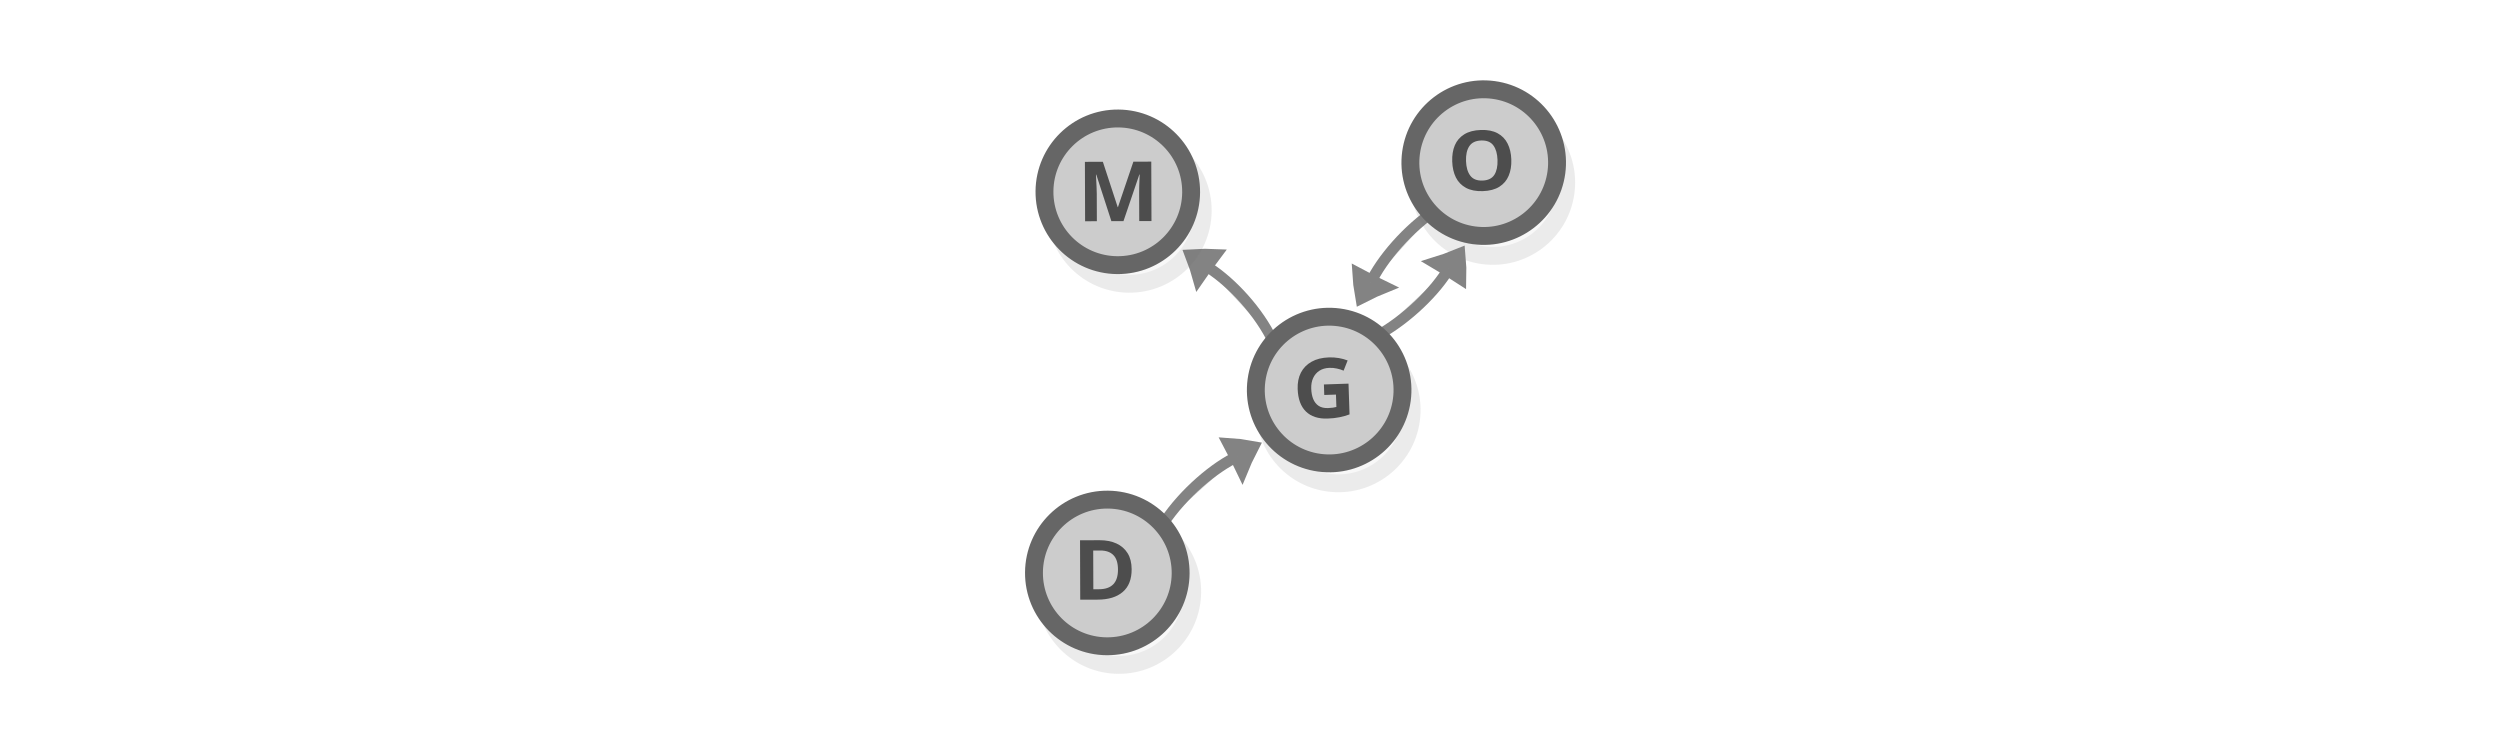
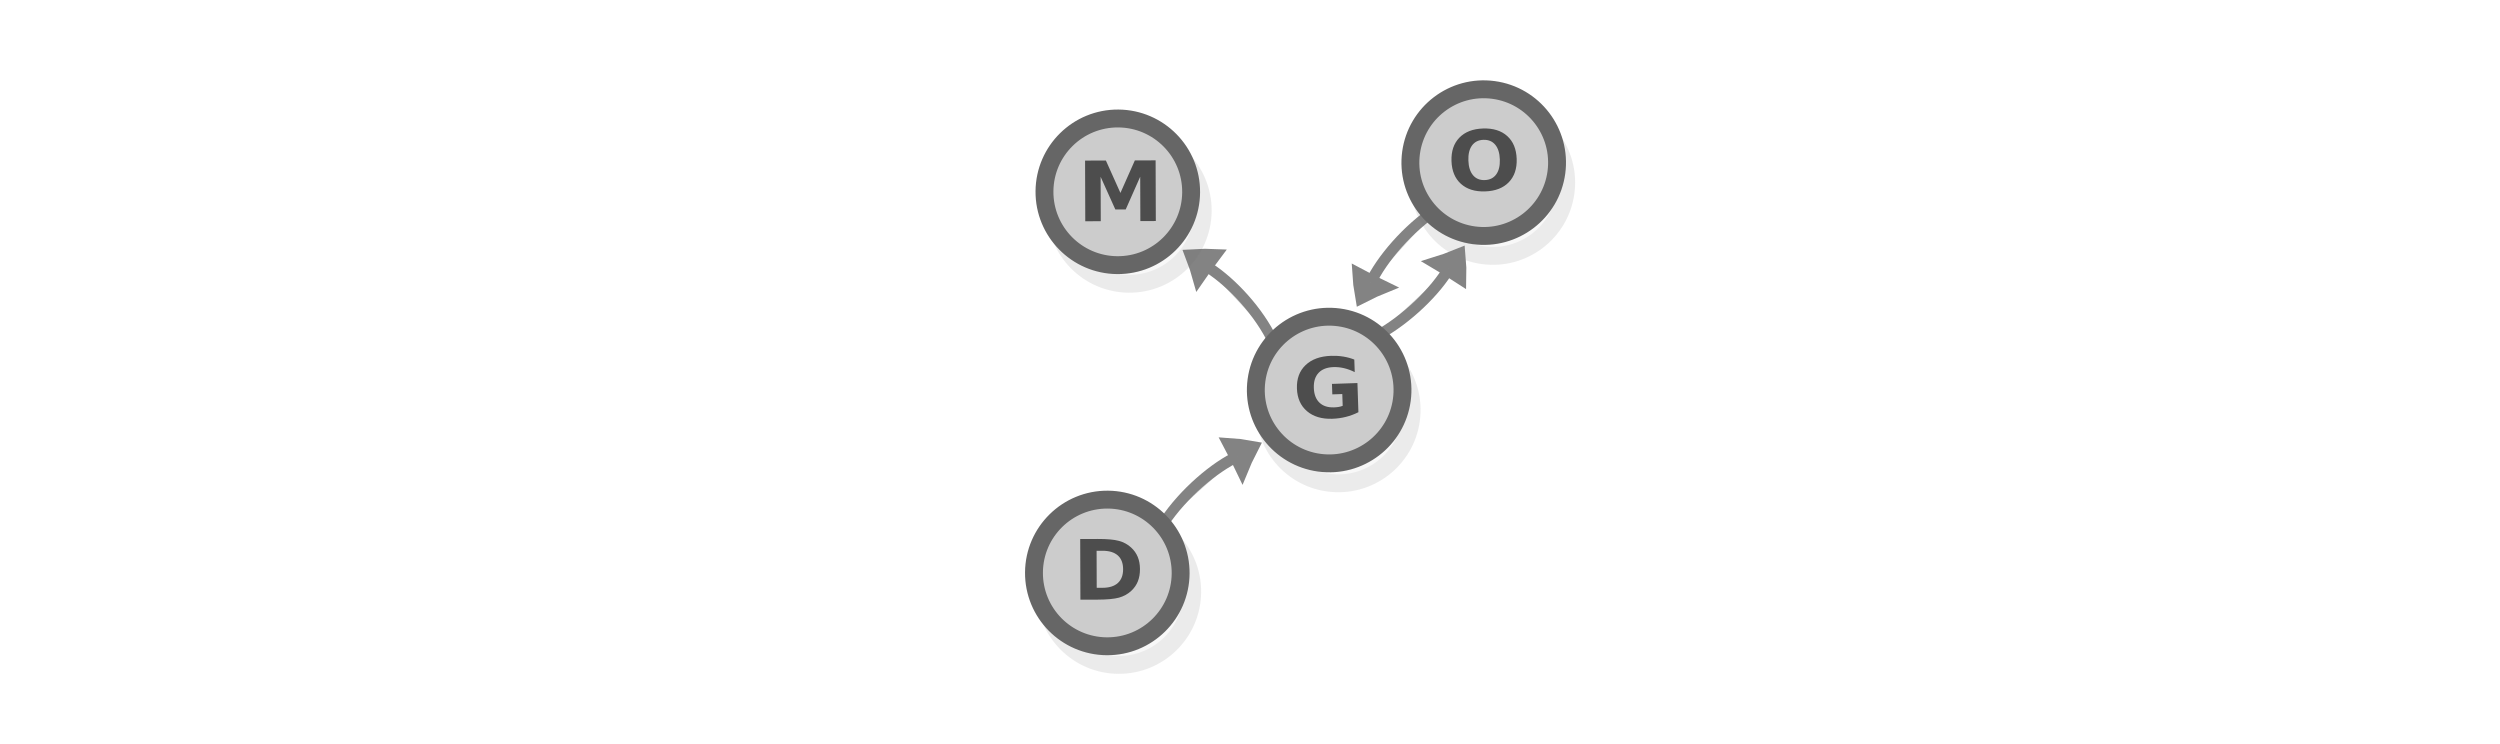
<svg xmlns="http://www.w3.org/2000/svg" viewBox="0 0 595.3 177" version="1.1" id="svg3397">
  <defs id="defs3401" />
  <g id="g2760-8" transform="translate(392.1839,2.49284)">
    <g id="g2760-0" transform="matrix(0.5806527,0.5806527,-0.5806527,0.5806527,42.03677,-23.94394)">
      <g style="display:inline;fill:#dddddd;stroke:#838383;stroke-width:6.389;stroke-miterlimit:10" id="g1482-7-0-7-0-1" transform="matrix(-0.2579681,-6.3437123e-4,0.02501629,0.3596277,18.5041,119.1421)">
        <path style="stroke-width:35.526" id="path1478-7-9-4-2-0" transform="matrix(0.4768,-0.02932,0.03214,0.42867,147.58,197.367)" d="m 315.1,101.79 c 10.682,-4.135 21.77,-7.738 33.127,-11.074 -8.518,-8.139 -17.577,-16.01 -27.178,-23.616 -2.04,12.119 -3.103,21.663 -5.949,34.69 z" />
        <path style="stroke-width:10.649;paint-order:markers fill stroke" id="path1480-1-3-3-4-6" transform="matrix(0.89574,0,0,0.81736,18.384,154.236)" d="m 197.036,89.49 c 39.237,-9.724 89.303,-9.828 120.462,-3.317" />
      </g>
      <g id="g2760-3" transform="matrix(0.8643859,0,0,0.8643859,-131.7672,128.8609)">
        <g id="g2749-2" style="fill:#cccccc;stroke:#666666" transform="rotate(-44.54511,52.72738,84.30643)">
-           <circle cx="55.441" cy="90.581" r="24.6" id="circle3369-33-0" style="opacity:0.13;fill:#cccccc;stroke:#666666;stroke-width:6;stroke-miterlimit:10" />
-           <circle fill="#d71920" stroke="#be1e2d" cx="51.508" cy="84.367" r="24.6" id="circle3383-85-6" style="fill:#cccccc;stroke:#666666;stroke-width:6;stroke-miterlimit:10" />
+           <path style="opacity:0.13;fill:#cccccc;stroke:#666666;stroke-width:6;stroke-miterlimit:10" d="m 80.041,90.581 a 24.6,24.6 0 0 1 -24.6,24.6 24.6,24.6 0 0 1 -24.6,-24.6 24.6,24.6 0 0 1 24.6,-24.6 24.6,24.6 0 0 1 24.6,24.6 z" id="circle3369-33-0" />
+           <path style="fill:#cccccc;stroke:#666666;stroke-width:6;stroke-miterlimit:10" d="m 76.108,84.367 a 24.6,24.6 0 0 1 -24.6,24.6 24.6,24.6 0 0 1 -24.6,-24.6 24.6,24.6 0 0 1 24.6,-24.6 24.6,24.6 0 0 1 24.6,24.6 z" id="circle3383-85-6" />
        </g>
-         <text xml:space="preserve" style="font-style:normal;font-weight:normal;font-size:28.543px;line-height:1.25;font-family:sans-serif;fill:#4d4d4d;fill-opacity:1;stroke:none;stroke-width:0.714" x="-36.677" y="109.088" id="text2753-15" transform="matrix(0.7204595,-0.7252605,0.6939862,0.6893922,0,0)">
-           <tspan id="tspan2751-54" x="-36.677" y="109.088" style="font-style:normal;font-variant:normal;font-weight:bold;font-stretch:normal;font-family:sans-serif;-inkscape-font-specification:'sans-serif Bold';fill:#4d4d4d;stroke-width:0.714">M</tspan>
-         </text>
+         <g aria-label="M" transform="matrix(0.7204595,-0.7252605,0.6939862,0.6893922,0,0)" style="font-style:normal;font-weight:normal;font-size:28.543px;line-height:1.25;font-family:sans-serif;fill:#4d4d4d;fill-opacity:1;stroke:none;stroke-width:0.714" id="text2753-15">
+           <path d="m -34.057,88.28 h 6.829 l 4.739,11.136 4.766,-11.136 h 6.815 v 20.808 h -5.073 V 93.868 l -4.794,11.219 h -3.401 l -4.794,-11.219 v 15.219 h -5.087 z" style="font-style:normal;font-variant:normal;font-weight:bold;font-stretch:normal;font-family:sans-serif;-inkscape-font-specification:'sans-serif Bold';fill:#4d4d4d;stroke-width:0.714" id="path152791" />
+         </g>
      </g>
      <g style="display:inline;fill:#dddddd;stroke:#838383;stroke-width:6.389;stroke-miterlimit:10" id="g1482-7-0-25-1-3" transform="matrix(0.02251826,0.2639746,0.3556637,-0.08076976,-103.1418,107.5666)">
        <path style="stroke-width:35.526" id="path1478-7-9-8-5-1" transform="matrix(0.4768,-0.02932,0.03214,0.42867,147.58,197.367)" d="m 315.1,101.79 c 10.682,-4.135 21.77,-7.738 33.127,-11.074 -8.518,-8.139 -17.577,-16.01 -27.178,-23.616 -2.04,12.119 -3.103,21.663 -5.949,34.69 z" />
        <path style="stroke-width:10.649;paint-order:markers fill stroke" id="path1480-1-3-9-5-4" transform="matrix(0.89574,0,0,0.81736,18.384,154.236)" d="m 197.036,89.49 c 39.237,-9.724 89.303,-9.828 120.462,-3.317" />
      </g>
      <g style="display:inline;fill:#dddddd;stroke:#838383;stroke-width:6.389;stroke-miterlimit:10" id="g1482-7-0-25-1-3-3" transform="matrix(0.02343329,-0.263895,0.3553815,0.08200231,-94.9942,293.582)">
        <path style="stroke-width:35.526" id="path1478-7-9-8-5-1-6" transform="matrix(0.4768,-0.02932,0.03214,0.42867,147.58,197.367)" d="m 315.1,101.79 c 10.682,-4.135 21.77,-7.738 33.127,-11.074 -8.518,-8.139 -17.577,-16.01 -27.178,-23.616 -2.04,12.119 -3.103,21.663 -5.949,34.69 z" />
        <path style="stroke-width:10.649;paint-order:markers fill stroke" id="path1480-1-3-9-5-4-7" transform="matrix(0.89574,0,0,0.81736,18.384,154.236)" d="m 197.036,89.49 c 39.237,-9.724 89.303,-9.828 120.462,-3.317" />
      </g>
      <g id="g2760-0-7" transform="matrix(0.8643859,0,0,0.8643859,-55.77014,209.1621)">
        <g id="g2749-6-8" style="fill:#cccccc;stroke:#666666" transform="rotate(-44.54511,52.72738,84.30643)">
-           <circle cx="55.441" cy="90.581" r="24.6" id="circle3369-33-3-6" style="opacity:0.13;fill:#cccccc;stroke:#666666;stroke-width:6;stroke-miterlimit:10" />
-           <circle fill="#d71920" stroke="#be1e2d" cx="51.508" cy="84.367" r="24.6" id="circle3383-85-2-8" style="fill:#cccccc;stroke:#666666;stroke-width:6;stroke-miterlimit:10" />
+           <path style="opacity:0.13;fill:#cccccc;stroke:#666666;stroke-width:6;stroke-miterlimit:10" d="m 80.041,90.581 a 24.6,24.6 0 0 1 -24.6,24.6 24.6,24.6 0 0 1 -24.6,-24.6 24.6,24.6 0 0 1 24.6,-24.6 24.6,24.6 0 0 1 24.6,24.6 z" id="circle3369-33-3-6" />
+           <path style="fill:#cccccc;stroke:#666666;stroke-width:6;stroke-miterlimit:10" d="m 76.108,84.367 a 24.6,24.6 0 0 1 -24.6,24.6 24.6,24.6 0 0 1 -24.6,-24.6 24.6,24.6 0 0 1 24.6,-24.6 24.6,24.6 0 0 1 24.6,24.6 z" id="circle3383-85-2-8" />
        </g>
-         <text xml:space="preserve" style="font-style:normal;font-weight:normal;font-size:28.543px;line-height:1.25;font-family:sans-serif;fill:#4d4d4d;fill-opacity:1;stroke:none;stroke-width:0.714" x="-34.827" y="108.17" id="text2753-0-8" transform="matrix(0.7204595,-0.7252605,0.6939862,0.6893922,0,0)">
-           <tspan id="tspan2751-6-4" x="-34.827" y="108.17" style="font-style:normal;font-variant:normal;font-weight:bold;font-stretch:normal;font-family:sans-serif;-inkscape-font-specification:'sans-serif Bold';fill:#4d4d4d;stroke-width:0.714">D</tspan>
-         </text>
+         <g aria-label="D" transform="matrix(0.7204595,-0.7252605,0.6939862,0.6893922,0,0)" style="font-style:normal;font-weight:normal;font-size:28.543px;line-height:1.25;font-family:sans-serif;fill:#4d4d4d;fill-opacity:1;stroke:none;stroke-width:0.714" id="text2753-0-8">
+           <path d="m -26.842,91.418 v 12.697 h 1.923 q 3.289,0 5.017,-1.631 1.742,-1.631 1.742,-4.739 0,-3.094 -1.728,-4.711 -1.728,-1.617 -5.031,-1.617 z m -5.366,-4.056 h 5.658 q 4.739,0 7.052,0.683 2.327,0.669 3.986,2.286 1.463,1.408 2.174,3.247 0.711,1.84 0.711,4.167 0,2.355 -0.711,4.209 -0.711,1.84 -2.174,3.247 -1.672,1.617 -4.014,2.3 -2.341,0.669 -7.024,0.669 h -5.658 z" style="font-style:normal;font-variant:normal;font-weight:bold;font-stretch:normal;font-family:sans-serif;-inkscape-font-specification:'sans-serif Bold';fill:#4d4d4d;stroke-width:0.714" id="path152796" />
+         </g>
      </g>
      <g id="g2760-9-8-4-4" transform="matrix(0.8643859,0,0,0.8643859,-99.17889,-81.81592)">
        <g id="g2749-4-5-7" style="fill:#cccccc;stroke:#666666" transform="rotate(-37.32803,296.0744,96.7789)">
-           <circle cx="55.441" cy="90.581" r="24.6" id="circle3369-5-0-4" style="opacity:0.13;fill:#cccccc;stroke:#666666;stroke-width:6;stroke-miterlimit:10" />
-           <circle fill="#d71920" stroke="#be1e2d" cx="51.508" cy="84.367" r="24.6" id="circle3383-6-3-4" style="fill:#cccccc;stroke:#666666;stroke-width:6;stroke-miterlimit:10" />
+           <path style="opacity:0.13;fill:#cccccc;stroke:#666666;stroke-width:6;stroke-miterlimit:10" d="m 80.041,90.581 a 24.6,24.6 0 0 1 -24.6,24.6 24.6,24.6 0 0 1 -24.6,-24.6 24.6,24.6 0 0 1 24.6,-24.6 24.6,24.6 0 0 1 24.6,24.6 z" id="circle3369-5-0-4" />
+           <path style="fill:#cccccc;stroke:#666666;stroke-width:6;stroke-miterlimit:10" d="m 76.108,84.367 a 24.6,24.6 0 0 1 -24.6,24.6 24.6,24.6 0 0 1 -24.6,-24.6 24.6,24.6 0 0 1 24.6,-24.6 24.6,24.6 0 0 1 24.6,24.6 z" id="circle3383-6-3-4" />
        </g>
-         <text xml:space="preserve" style="font-style:normal;font-weight:normal;font-size:28.543px;line-height:1.25;font-family:sans-serif;fill:#4d4d4d;fill-opacity:1;stroke:none;stroke-width:0.714" x="-117.183" y="243.949" id="text2753-2-6-3" transform="matrix(0.6982039,-0.7467102,0.7145109,0.6680963,0,0)">
-           <tspan id="tspan2751-5-1-0" x="-117.183" y="243.949" style="font-style:normal;font-variant:normal;font-weight:bold;font-stretch:normal;font-family:sans-serif;-inkscape-font-specification:'sans-serif Bold';fill:#4d4d4d;stroke-width:0.714">O</tspan>
-         </text>
+         <g aria-label="O" transform="matrix(0.6982039,-0.7467102,0.7145109,0.6680963,0,0)" style="font-style:normal;font-weight:normal;font-size:28.543px;line-height:1.25;font-family:sans-serif;fill:#4d4d4d;fill-opacity:1;stroke:none;stroke-width:0.714" id="text2753-2-6-3">
+           <path d="m -105.058,226.653 q -2.453,0 -3.805,1.812 -1.352,1.812 -1.352,5.101 0,3.275 1.352,5.087 1.352,1.812 3.805,1.812 2.467,0 3.819,-1.812 1.352,-1.812 1.352,-5.087 0,-3.289 -1.352,-5.101 -1.352,-1.812 -3.819,-1.812 z m 0,-3.888 q 5.017,0 7.86,2.871 2.843,2.871 2.843,7.93 0,5.045 -2.843,7.916 -2.843,2.871 -7.86,2.871 -5.003,0 -7.86,-2.871 -2.843,-2.871 -2.843,-7.916 0,-5.059 2.843,-7.93 2.857,-2.871 7.86,-2.871 z" style="font-style:normal;font-variant:normal;font-weight:bold;font-stretch:normal;font-family:sans-serif;-inkscape-font-specification:'sans-serif Bold';fill:#4d4d4d;stroke-width:0.714" id="path152801" />
+         </g>
      </g>
      <g style="display:inline;fill:#dddddd;stroke:#838383;stroke-width:6.389;stroke-miterlimit:10" id="g1482-7-0-25-1-3-2" transform="matrix(-1.9962314e-4,-0.2649333,-0.3612038,0.05051969,77.8817,219.1539)">
        <path style="stroke-width:35.526" id="path1478-7-9-8-5-1-8" transform="matrix(0.4768,-0.02932,0.03214,0.42867,147.58,197.367)" d="m 315.1,101.79 c 10.682,-4.135 21.77,-7.738 33.127,-11.074 -8.518,-8.139 -17.577,-16.01 -27.178,-23.616 -2.04,12.119 -3.103,21.663 -5.949,34.69 z" />
        <path style="stroke-width:10.649;paint-order:markers fill stroke" id="path1480-1-3-9-5-4-9" transform="matrix(0.89574,0,0,0.81736,18.384,154.236)" d="m 197.036,89.49 c 39.237,-9.724 89.303,-9.828 120.462,-3.317" />
      </g>
      <g id="g2760-9-8-7" transform="matrix(0.8643859,0,0,0.8643859,-145.705,83.19536)">
        <g id="g2749-4-6" style="fill:#cccccc;stroke:#666666" transform="rotate(-37.32803,183.1764,-58.62754)">
-           <circle cx="55.441" cy="90.581" r="24.6" id="circle3369-5-5" style="opacity:0.13;fill:#cccccc;stroke:#666666;stroke-width:6;stroke-miterlimit:10" />
-           <circle fill="#d71920" stroke="#be1e2d" cx="51.508" cy="84.367" r="24.6" id="circle3383-6-6" style="fill:#cccccc;stroke:#666666;stroke-width:6;stroke-miterlimit:10" />
+           <path style="opacity:0.13;fill:#cccccc;stroke:#666666;stroke-width:6;stroke-miterlimit:10" d="m 80.041,90.581 a 24.6,24.6 0 0 1 -24.6,24.6 24.6,24.6 0 0 1 -24.6,-24.6 24.6,24.6 0 0 1 24.6,-24.6 24.6,24.6 0 0 1 24.6,24.6 z" id="circle3369-5-5" />
+           <path style="fill:#cccccc;stroke:#666666;stroke-width:6;stroke-miterlimit:10" d="m 76.108,84.367 a 24.6,24.6 0 0 1 -24.6,24.6 24.6,24.6 0 0 1 -24.6,-24.6 24.6,24.6 0 0 1 24.6,-24.6 24.6,24.6 0 0 1 24.6,24.6 z" id="circle3383-6-6" />
        </g>
-         <text xml:space="preserve" style="font-style:normal;font-weight:normal;font-size:28.543px;line-height:1.25;font-family:sans-serif;fill:#4d4d4d;fill-opacity:1;stroke:none;stroke-width:0.714" x="1.984" y="227.025" id="text2753-2-9" transform="matrix(0.6982039,-0.7467102,0.7145109,0.6680963,0,0)">
-           <tspan id="tspan2751-5-3" x="1.984" y="227.025" style="font-style:normal;font-variant:normal;font-weight:bold;font-stretch:normal;font-family:sans-serif;-inkscape-font-specification:'sans-serif Bold';fill:#4d4d4d;stroke-width:0.714">G</tspan>
-         </text>
+         <g aria-label="G" transform="matrix(0.6982039,-0.7467102,0.7145109,0.6680963,0,0)" style="font-style:normal;font-weight:normal;font-size:28.543px;line-height:1.25;font-family:sans-serif;fill:#4d4d4d;fill-opacity:1;stroke:none;stroke-width:0.714" id="text2753-2-9">
+           <path d="m 23.307,225.478 q -2.007,0.976 -4.167,1.463 -2.16,0.488 -4.46,0.488 -5.199,0 -8.237,-2.899 -3.038,-2.913 -3.038,-7.888 0,-5.031 3.094,-7.916 3.094,-2.885 8.474,-2.885 2.077,0 3.972,0.39 1.909,0.39 3.596,1.157 v 4.307 q -1.742,-0.99 -3.47,-1.477 -1.714,-0.488 -3.442,-0.488 -3.206,0 -4.948,1.798 -1.728,1.784 -1.728,5.115 0,3.303 1.672,5.101 1.672,1.798 4.753,1.798 0.836,0 1.547,-0.098 0.725,-0.112 1.296,-0.334 v -4.042 h -3.275 v -3.596 h 8.362 z" style="font-style:normal;font-variant:normal;font-weight:bold;font-stretch:normal;font-family:sans-serif;-inkscape-font-specification:'sans-serif Bold';fill:#4d4d4d;stroke-width:0.714" id="path152806" />
+         </g>
      </g>
    </g>
  </g>
</svg>
